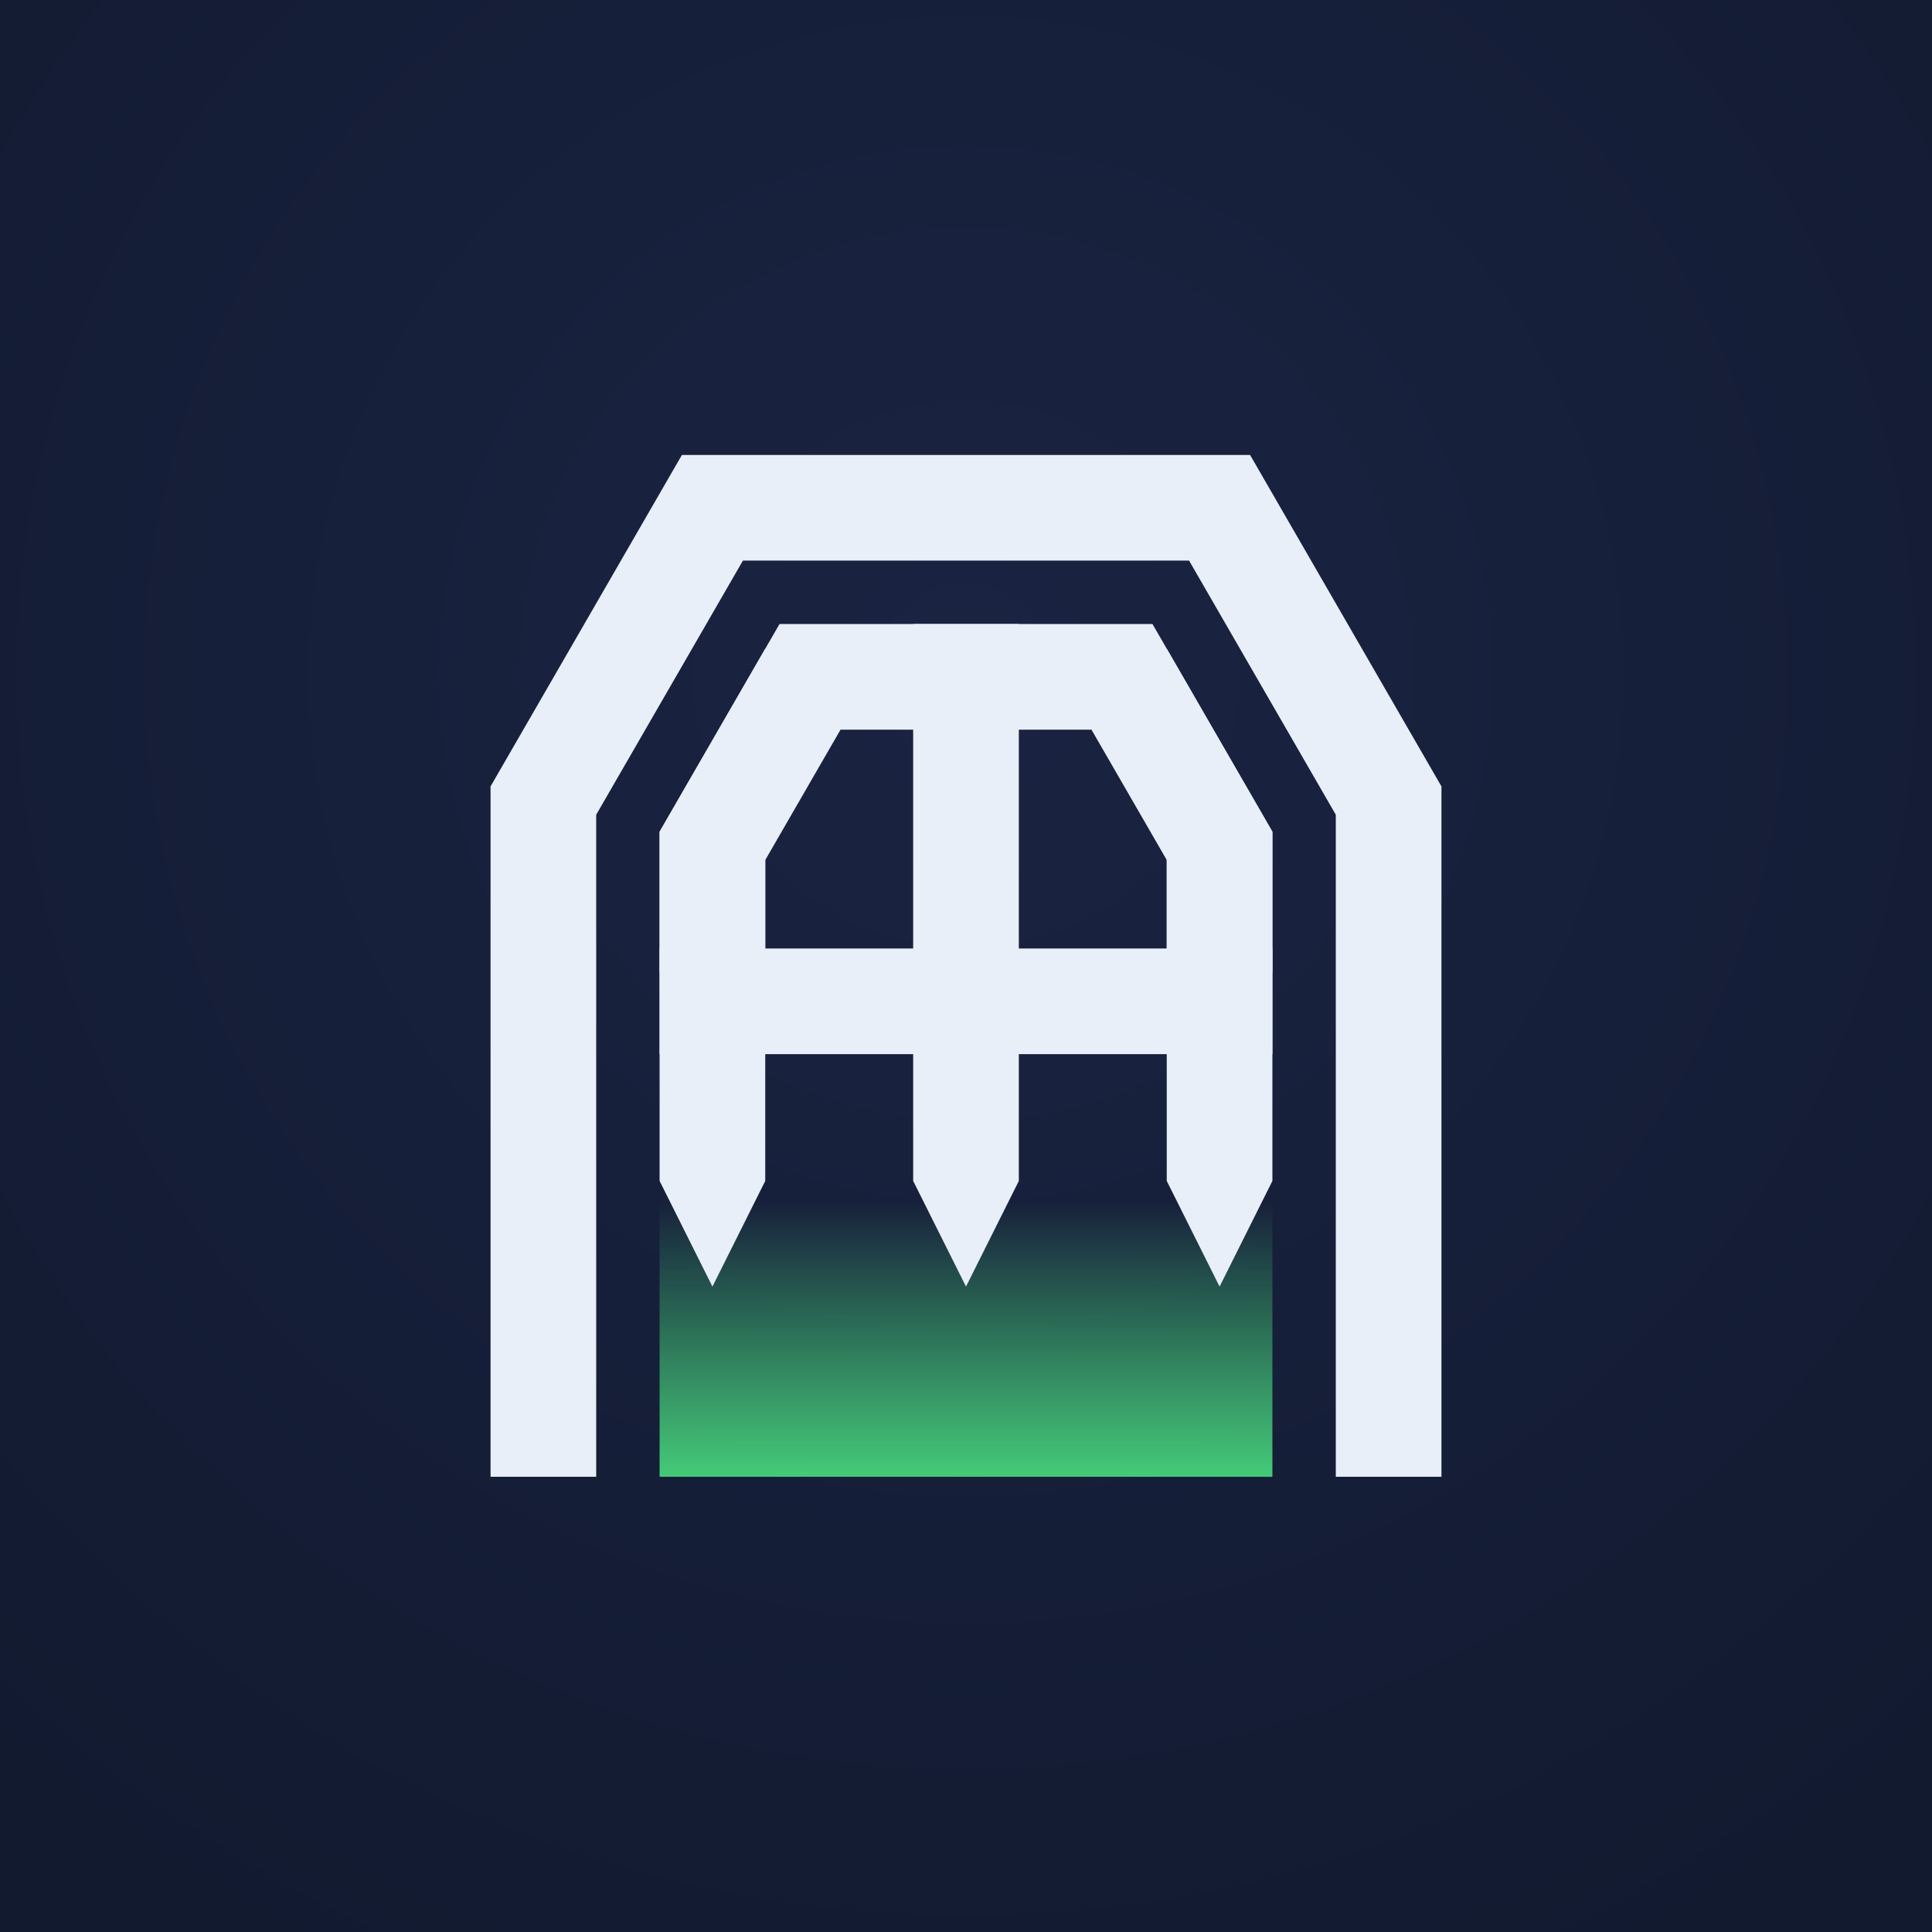
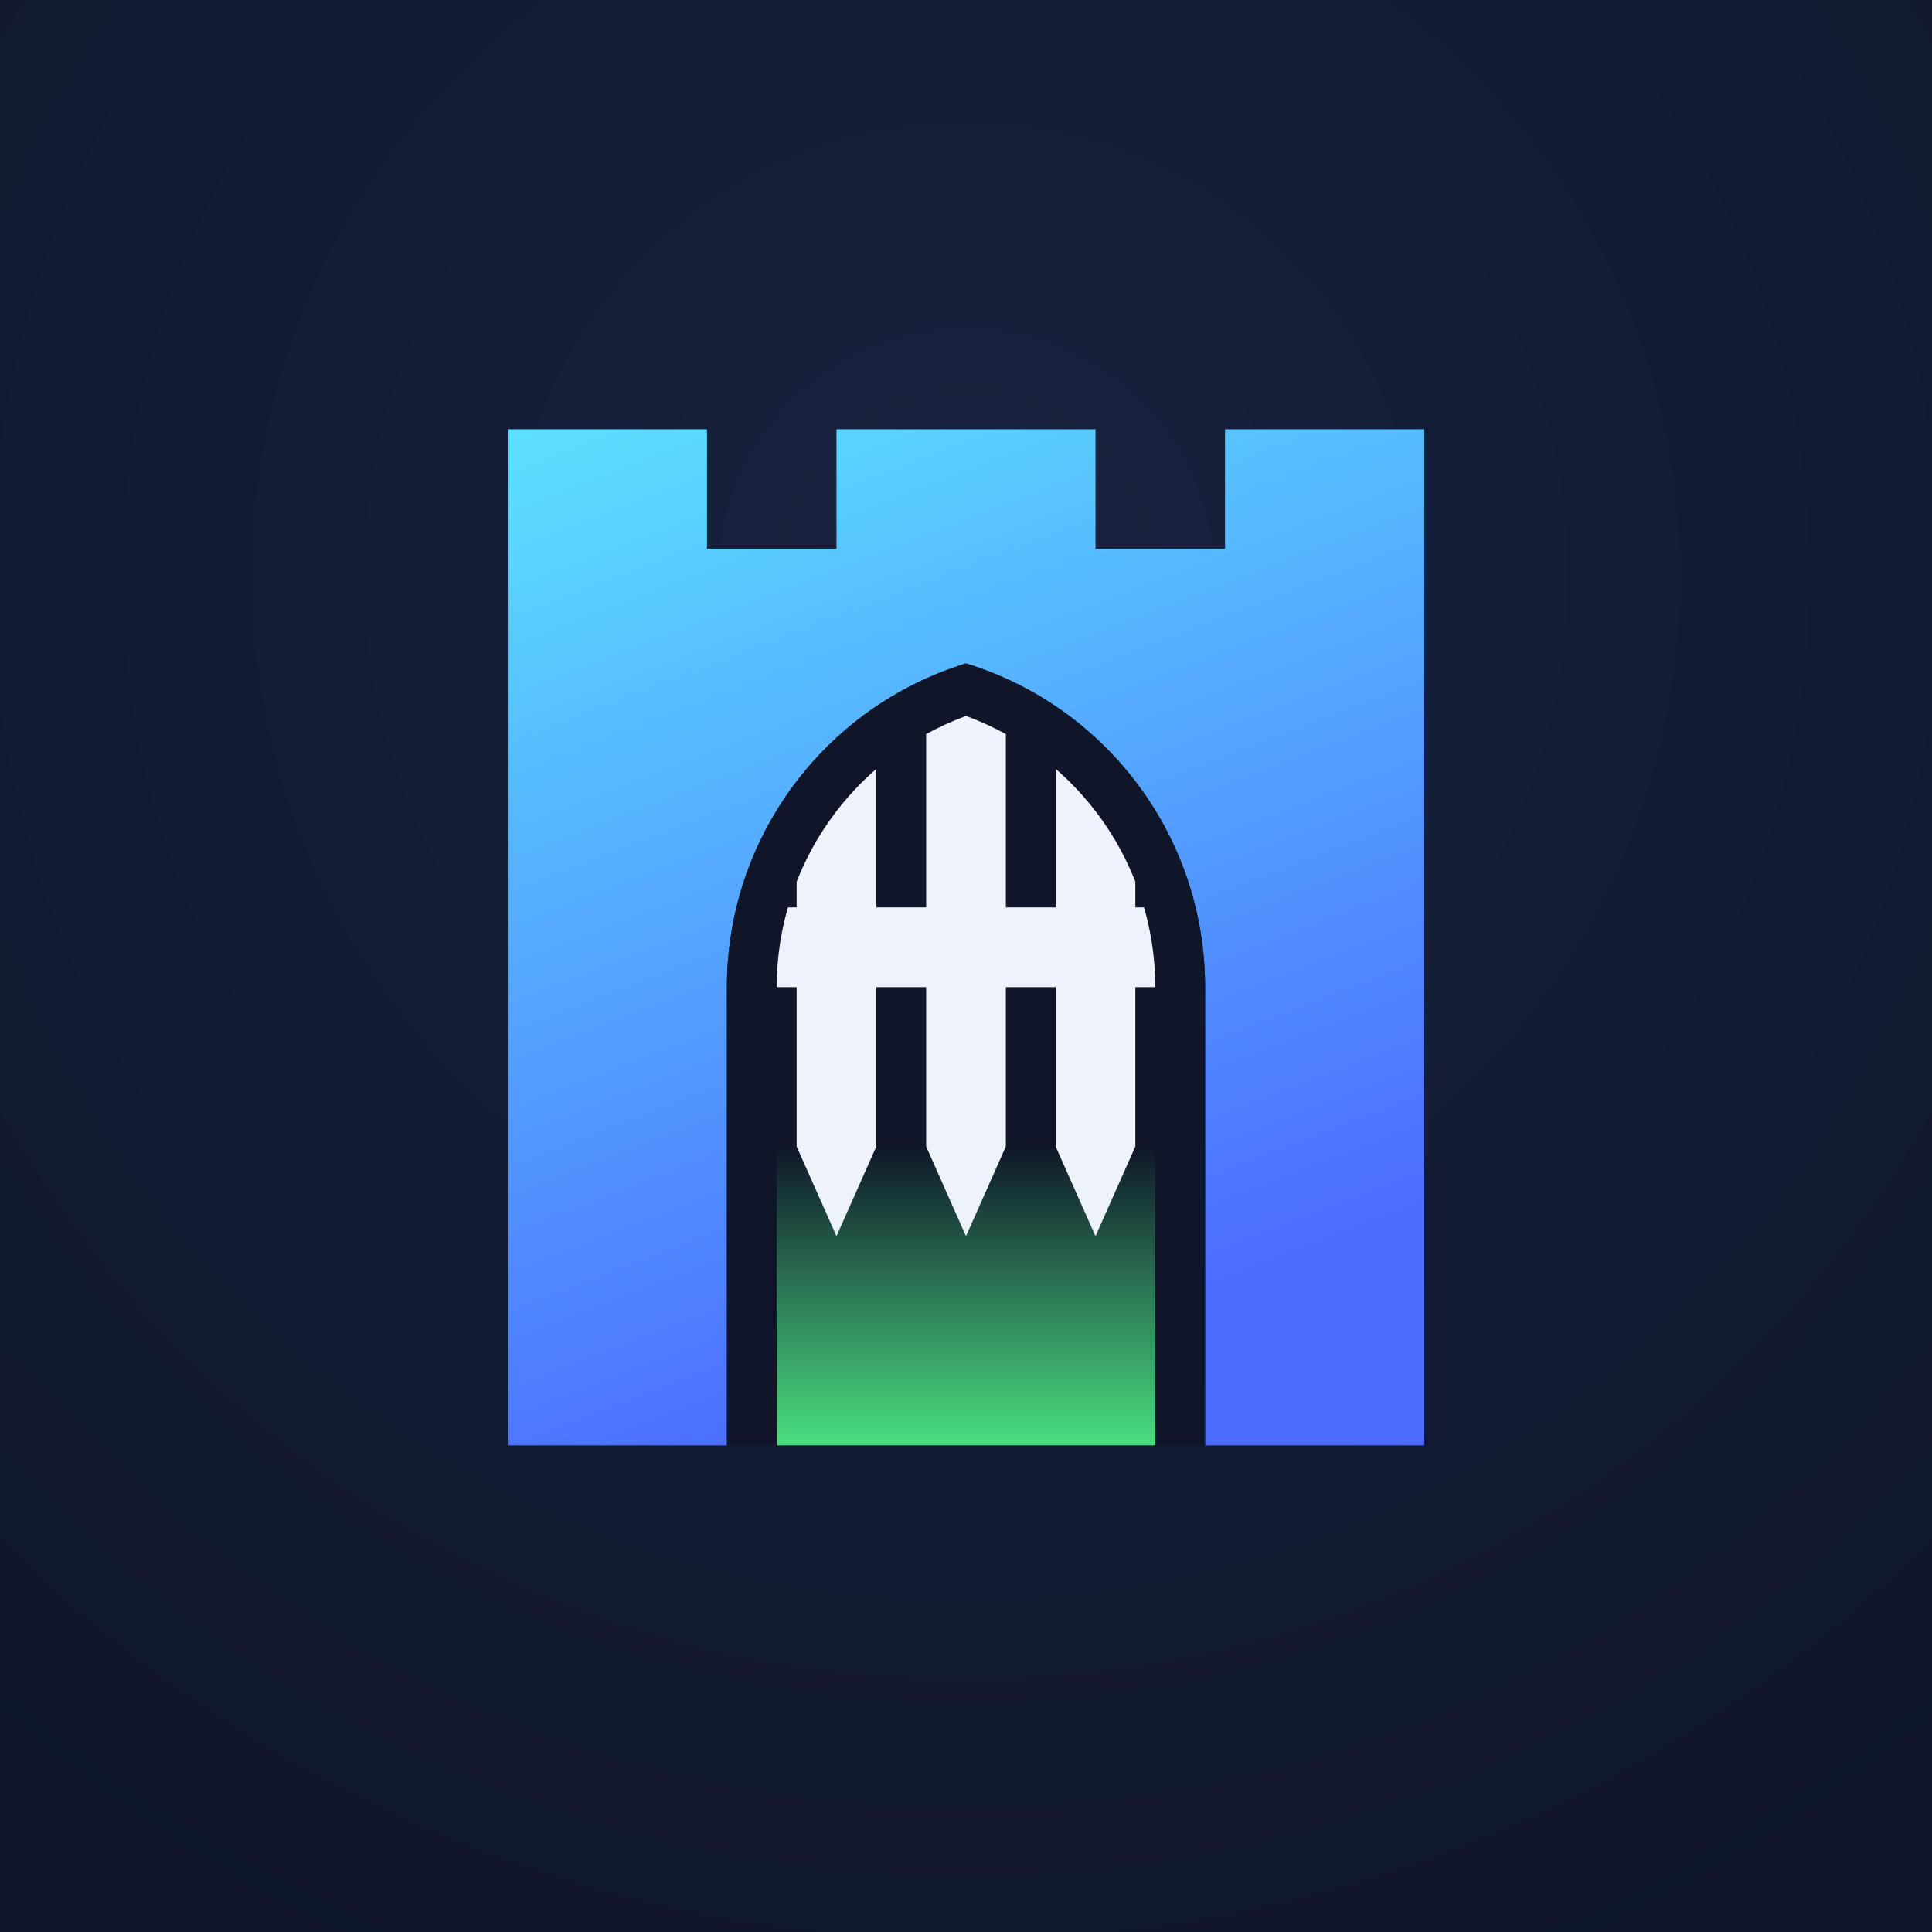
<svg xmlns="http://www.w3.org/2000/svg" width="512" height="512" viewBox="0 0 512 512" role="img" aria-label="Portcullis: server online">
  <defs>
-     <radialGradient id="onbg" cx="0.5" cy="0.35" r="0.75">
-       <stop offset="0" stop-color="#1A2442" />
-       <stop offset="1" stop-color="#121A30" />
+     <radialGradient id="onbg" cx="0.5" cy="0.3" r="0.8">
+       <stop offset="0" stop-color="#18223F" />
+       <stop offset="1" stop-color="#0F1629" />
    </radialGradient>
  </defs>
  <rect width="512" height="512" fill="url(#onbg)" />
-   <g transform="translate(76.8 66.56) scale(5.6)">
+   <g transform="translate(87.04 76.80) scale(5.28)">
    <defs>
-       <clipPath id="onc">
-         <polygon points="17.500,58.000 17.500,27.474 23.175,17.644 40.825,17.644 46.500,27.474 46.500,58.000" />
+       <linearGradient id="ont" x1="0" y1="0" x2="0.35" y2="1">
+         <stop offset="0" stop-color="#5CE1FF" />
+         <stop offset="1" stop-color="#4C6BFF" />
+       </linearGradient>
+       <clipPath id="ona">
+         <path d="M22.5 58.0 V35.0 A14.5 14.5 0 0 1 32.0 21.389 A14.5 14.5 0 0 1 41.5 35.0 V58.0 Z" />
      </clipPath>
-     </defs>
-     <defs>
-       <linearGradient id="ong" x1="0" y1="0" x2="0" y2="1">
+       <linearGradient id="onl" x1="0" y1="0" x2="0" y2="1">
        <stop offset="0" stop-color="#4ADE80" stop-opacity="0" />
-         <stop offset="1" stop-color="#4ADE80" stop-opacity="0.9" />
+         <stop offset="1" stop-color="#4ADE80" stop-opacity="1" />
      </linearGradient>
    </defs>
-     <rect x="17.5" y="45" width="29.0" height="13.0" fill="url(#ong)" />
-     <g fill="#E9EFF8" clip-path="url(#onc)">
-       <polyline points="20.000,34.144 20.000,28.144 24.619,20.144 39.381,20.144 44.000,28.144 44.000,34.144" fill="none" stroke="#E9EFF8" stroke-width="5.0" stroke-linejoin="miter" />
-       <path d="M17.5 0 H22.5 V44.0 L20.0 49.0 L17.5 44.0 Z" />
-       <path d="M29.5 0 H34.5 V44.0 L32.0 49.0 L29.5 44.0 Z" />
-       <path d="M41.5 0 H46.5 V44.0 L44.0 49.0 L41.5 44.0 Z" />
-       <rect x="17.5" y="33.0" width="29.0" height="5.0" />
+     <path fill-rule="evenodd" fill="url(#ont)" d="M9.0 58.0 V7.0 H19.0 V13.0 H25.5 V7.0 H38.5 V13.0 H45.0 V7.0 H55.0 V58.0 Z M20.0 58.0 V35.0 A17.0 17.0 0 0 1 32.0 18.752 A17.0 17.0 0 0 1 44.0 35.0 V58.0 Z" />
+     <path fill="#0F1629" d="M20.0 58.0 V35.0 A17.0 17.0 0 0 1 32.0 18.752 A17.0 17.0 0 0 1 44.0 35.0 V58.0 Z" />
+     <g clip-path="url(#ona)" fill="#EEF3FB">
+       <rect x="20.0" y="43.0" width="24.0" height="15.0" fill="url(#onl)" />
+       <path d="M23.5 0 H27.5 V43.0 L25.5 47.5 L23.5 43.0 Z" />
+       <path d="M30.0 0 H34.0 V43.0 L32.0 47.5 L30.0 43.0 Z" />
+       <path d="M36.5 0 H40.5 V43.0 L38.5 47.5 L36.5 43.0 Z" />
+       <rect x="20.0" y="31.0" width="24.0" height="4.0" />
    </g>
-     <polyline points="12.000,58.000 12.000,26.000 20.000,12.144 44.000,12.144 52.000,26.000 52.000,58.000" fill="none" stroke="#E9EFF8" stroke-width="5.0" stroke-linejoin="miter" />
  </g>
</svg>
